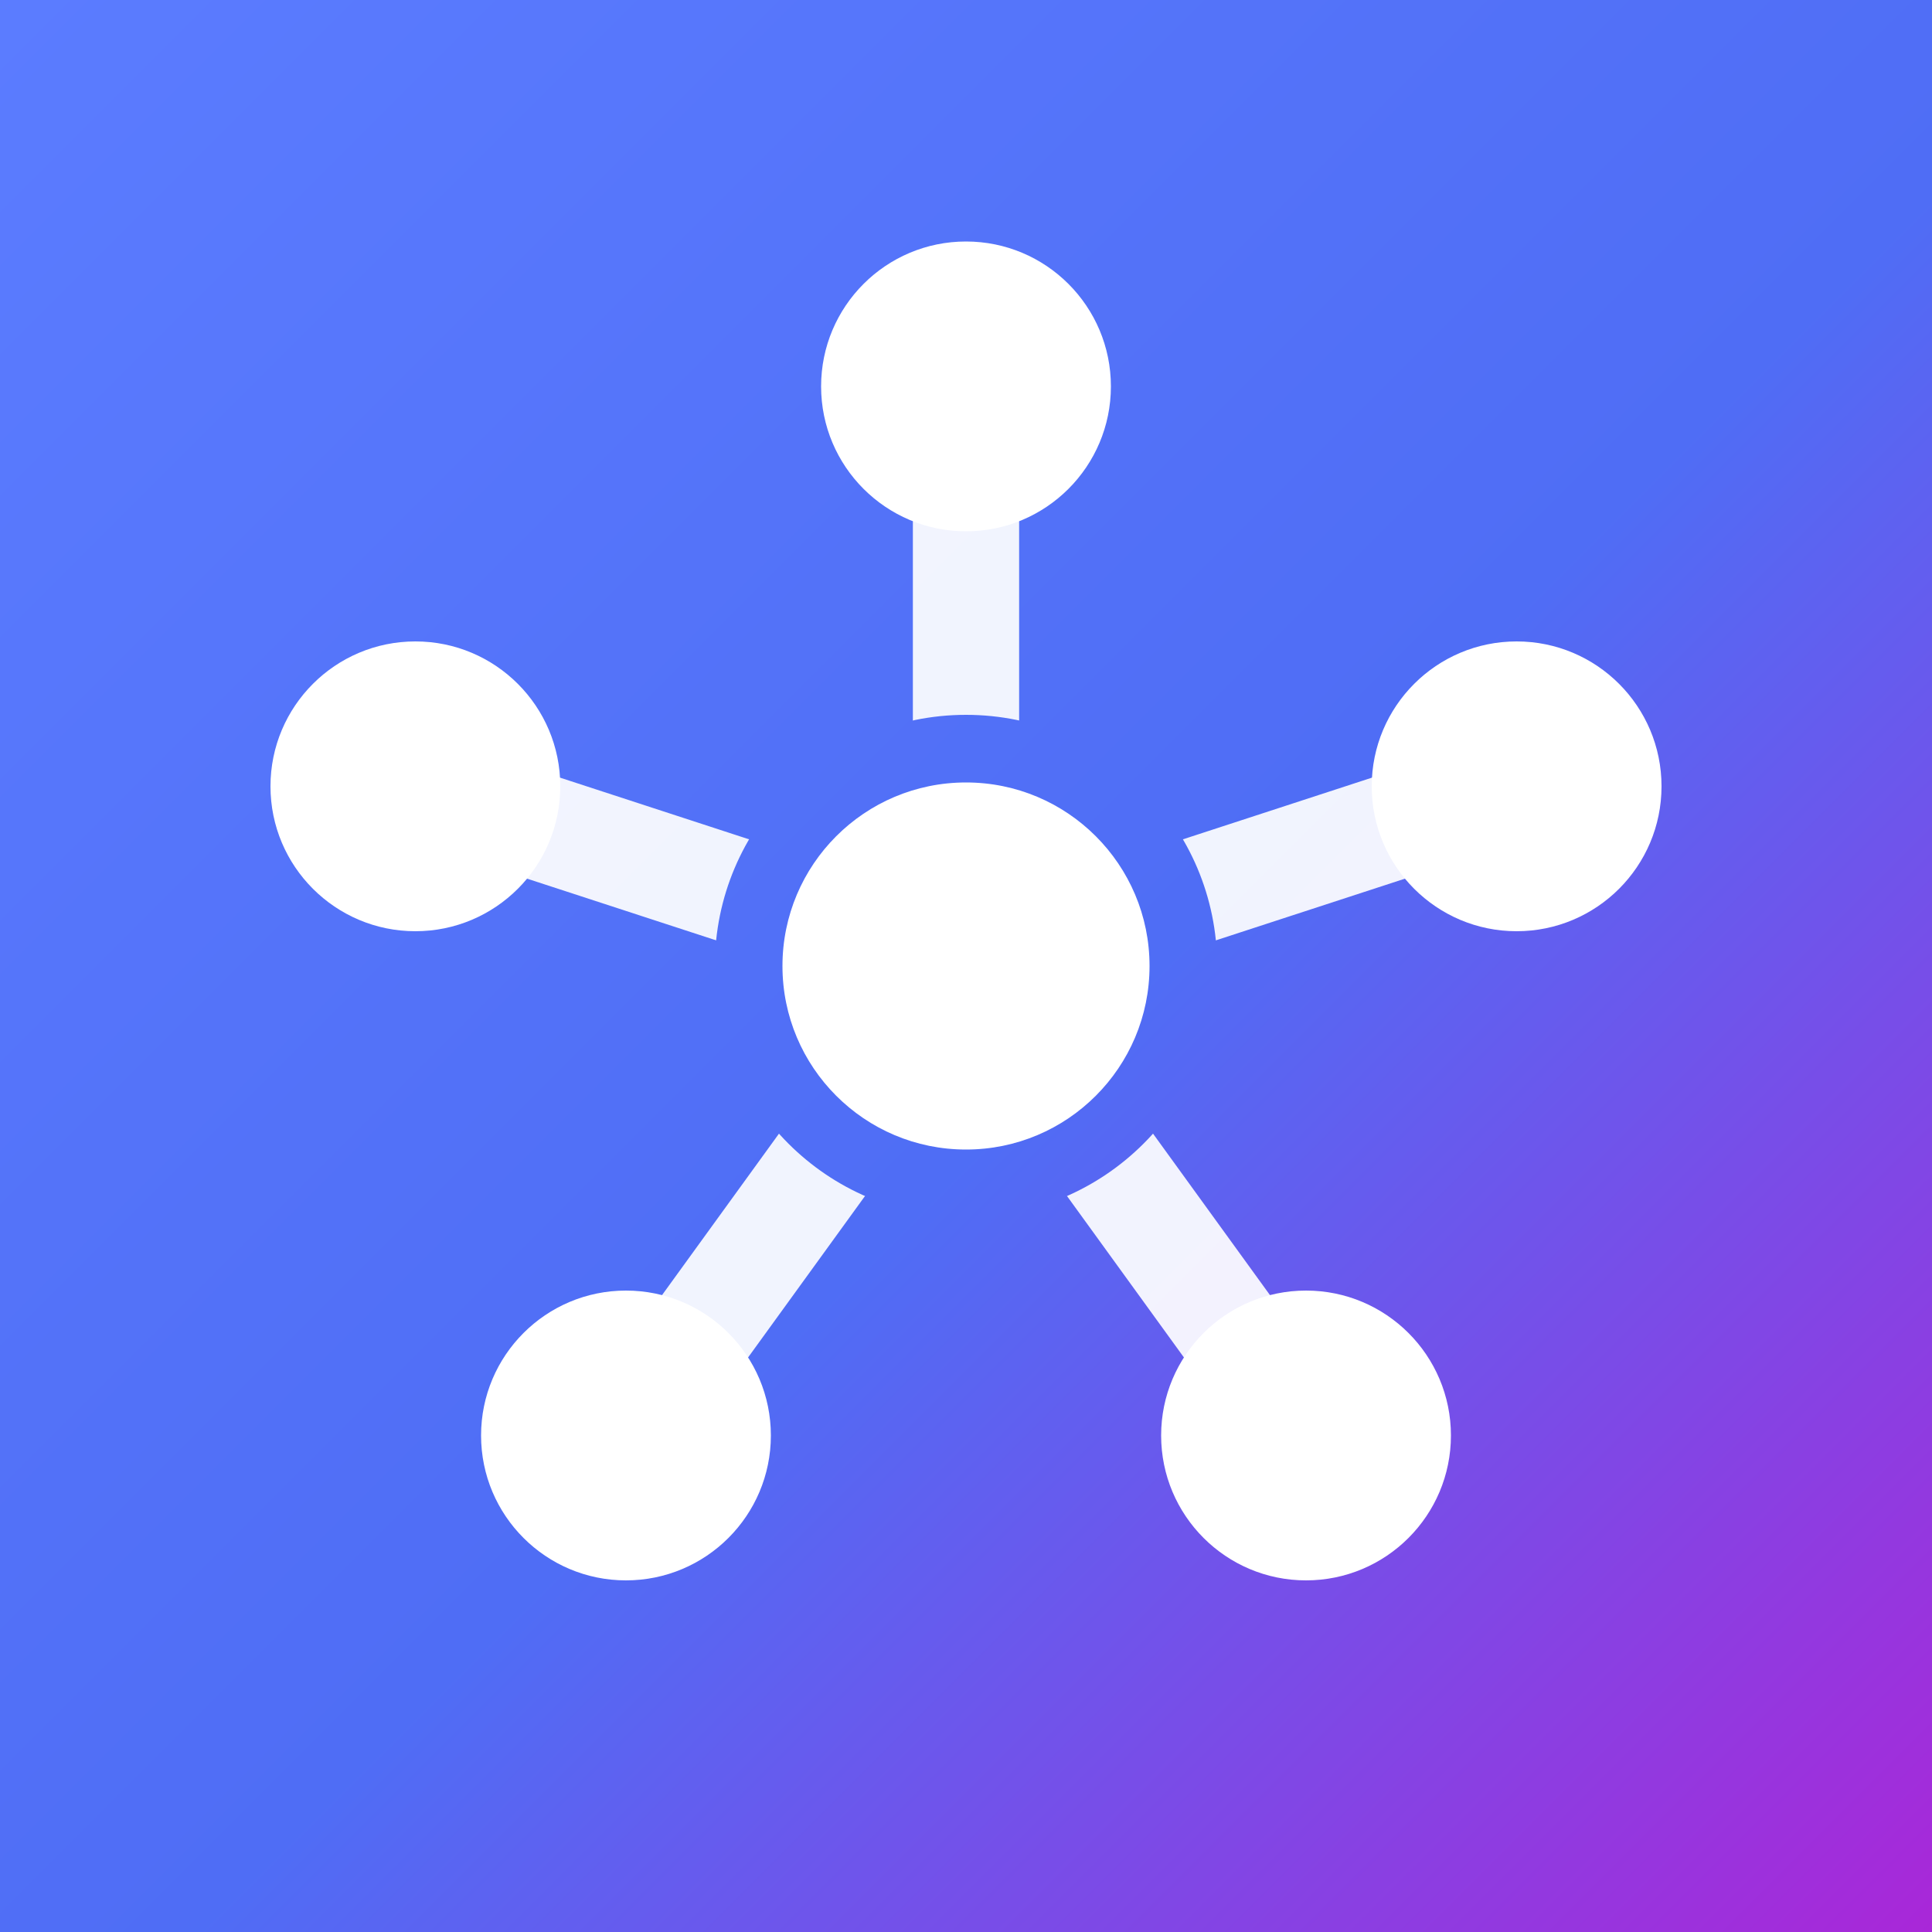
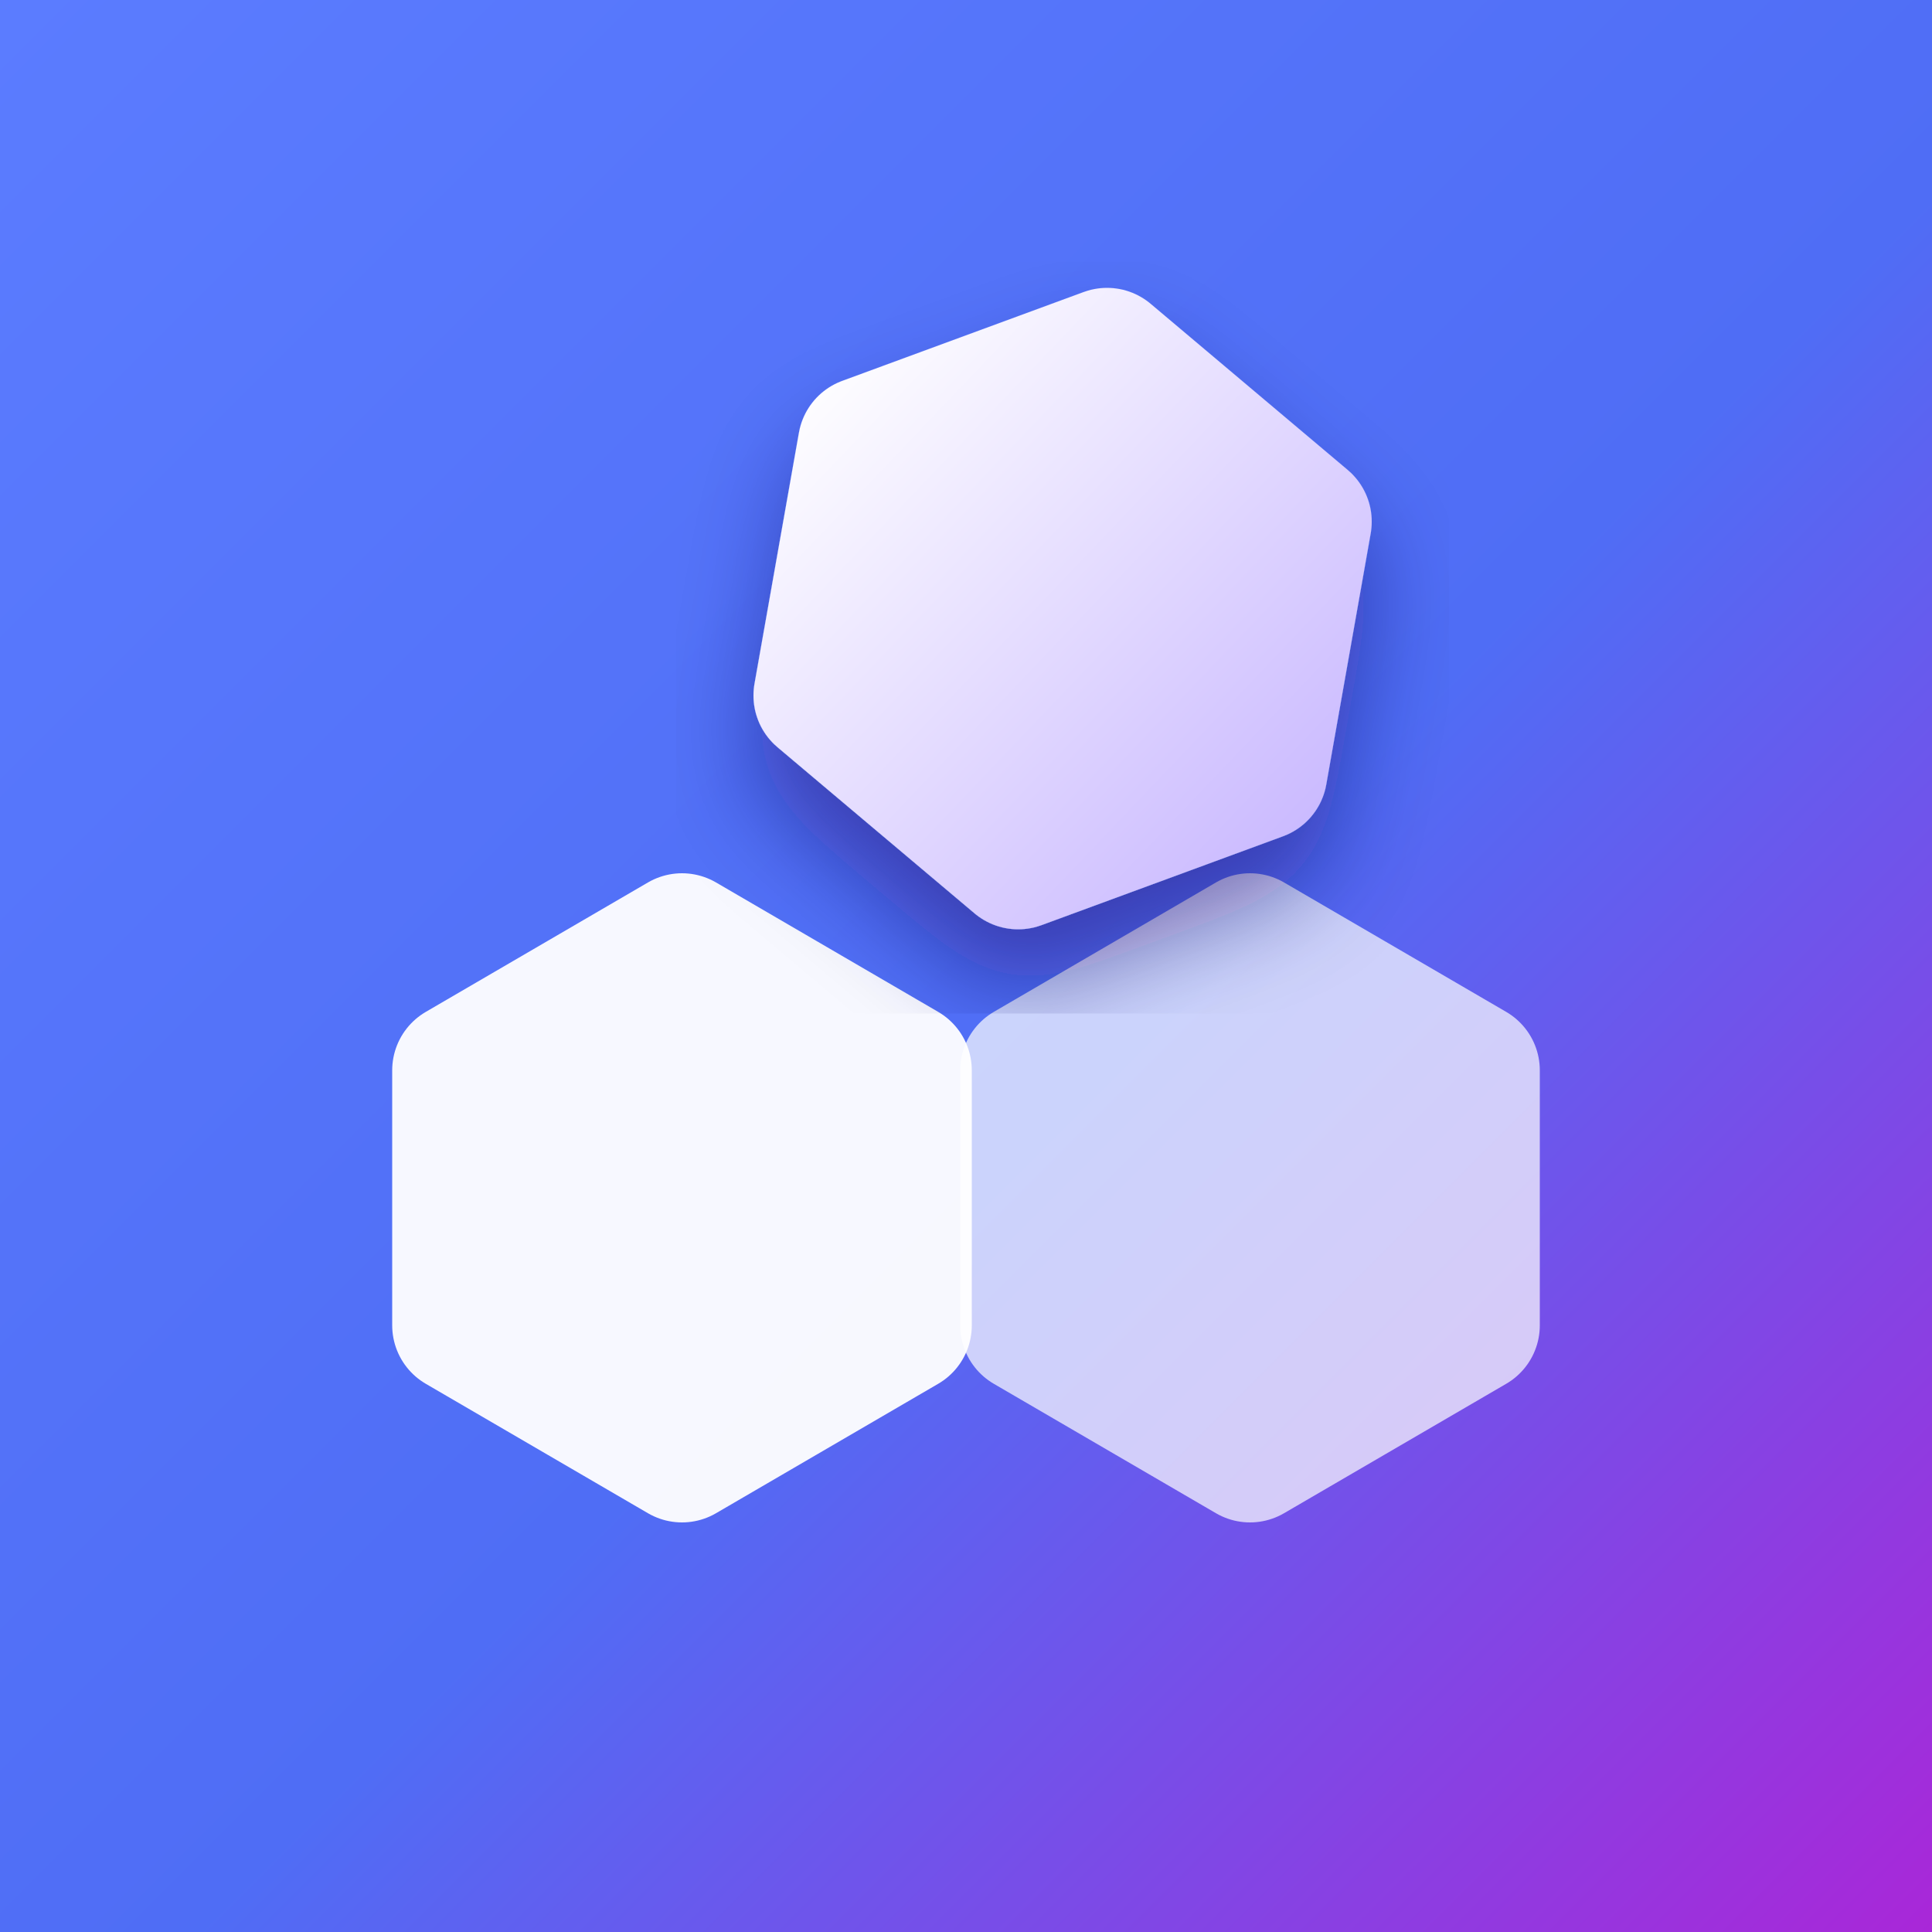
- <svg xmlns="http://www.w3.org/2000/svg" viewBox="0 0 100 100" role="img" aria-label="MemoryMap AI">
+ <svg xmlns="http://www.w3.org/2000/svg" viewBox="0 0 100 100" role="img" aria-label="Tessellate">
  <defs>
    <linearGradient id="tileMask" gradientUnits="userSpaceOnUse" x1="0" y1="0" x2="100" y2="100">
      <stop offset="0%" stop-color="#5b7cff" />
      <stop offset="55%" stop-color="#4f6df5" />
      <stop offset="100%" stop-color="#a927d8" />
    </linearGradient>
+     <linearGradient id="pearlMask" x1="0" y1="0" x2="1" y2="1">
+       <stop offset="0%" stop-color="#ffffff" />
+       <stop offset="100%" stop-color="#c9b8ff" />
+     </linearGradient>
+     <filter id="liftMask" x="-30%" y="-30%" width="160%" height="160%">
+       <feDropShadow dx="0" dy="3" stdDeviation="2.5" flood-color="#1a1060" flood-opacity="0.45" />
+     </filter>
  </defs>
  <rect width="100" height="100" fill="url(#tileMask)" />
-   <g stroke="#ffffff" stroke-width="5.5" stroke-linecap="round" opacity="0.92">
-     <path d="M50 50 50 20" />
-     <path d="M50 50 78.5 40.7" />
-     <path d="M50 50 67.6 74.3" />
-     <path d="M50 50 32.4 74.3" />
-     <path d="M50 50 21.5 40.7" />
+   <g opacity="0.95">
+     <polygon points="35.3,48.7 46.8,55.4 46.8,68.6 35.3,75.3 23.8,68.6 23.8,55.4" fill="#ffffff" stroke="#ffffff" stroke-width="7" stroke-linejoin="round" />
  </g>
-   <g fill="#ffffff">
-     <circle cx="50" cy="20" r="7.5" />
-     <circle cx="78.5" cy="40.7" r="7.5" />
-     <circle cx="67.6" cy="74.3" r="7.5" />
-     <circle cx="32.4" cy="74.3" r="7.5" />
-     <circle cx="21.5" cy="40.7" r="7.5" />
+   <g opacity="0.7">
+     <polygon points="64.7,48.7 76.2,55.4 76.2,68.6 64.7,75.3 53.2,68.6 53.2,55.4" fill="#ffffff" stroke="#ffffff" stroke-width="7" stroke-linejoin="round" />
  </g>
-   <circle cx="50" cy="50" r="13" fill="url(#tileMask)" />
-   <circle cx="50" cy="50" r="9.5" fill="#ffffff" />
+   <g filter="url(#liftMask)">
+     <polygon points="57.3,18.4 67.5,27.0 65.2,40.0 52.7,44.6 42.5,36.0 44.8,23.0" fill="url(#pearlMask)" stroke="url(#pearlMask)" stroke-width="7" stroke-linejoin="round" />
+   </g>
</svg>
